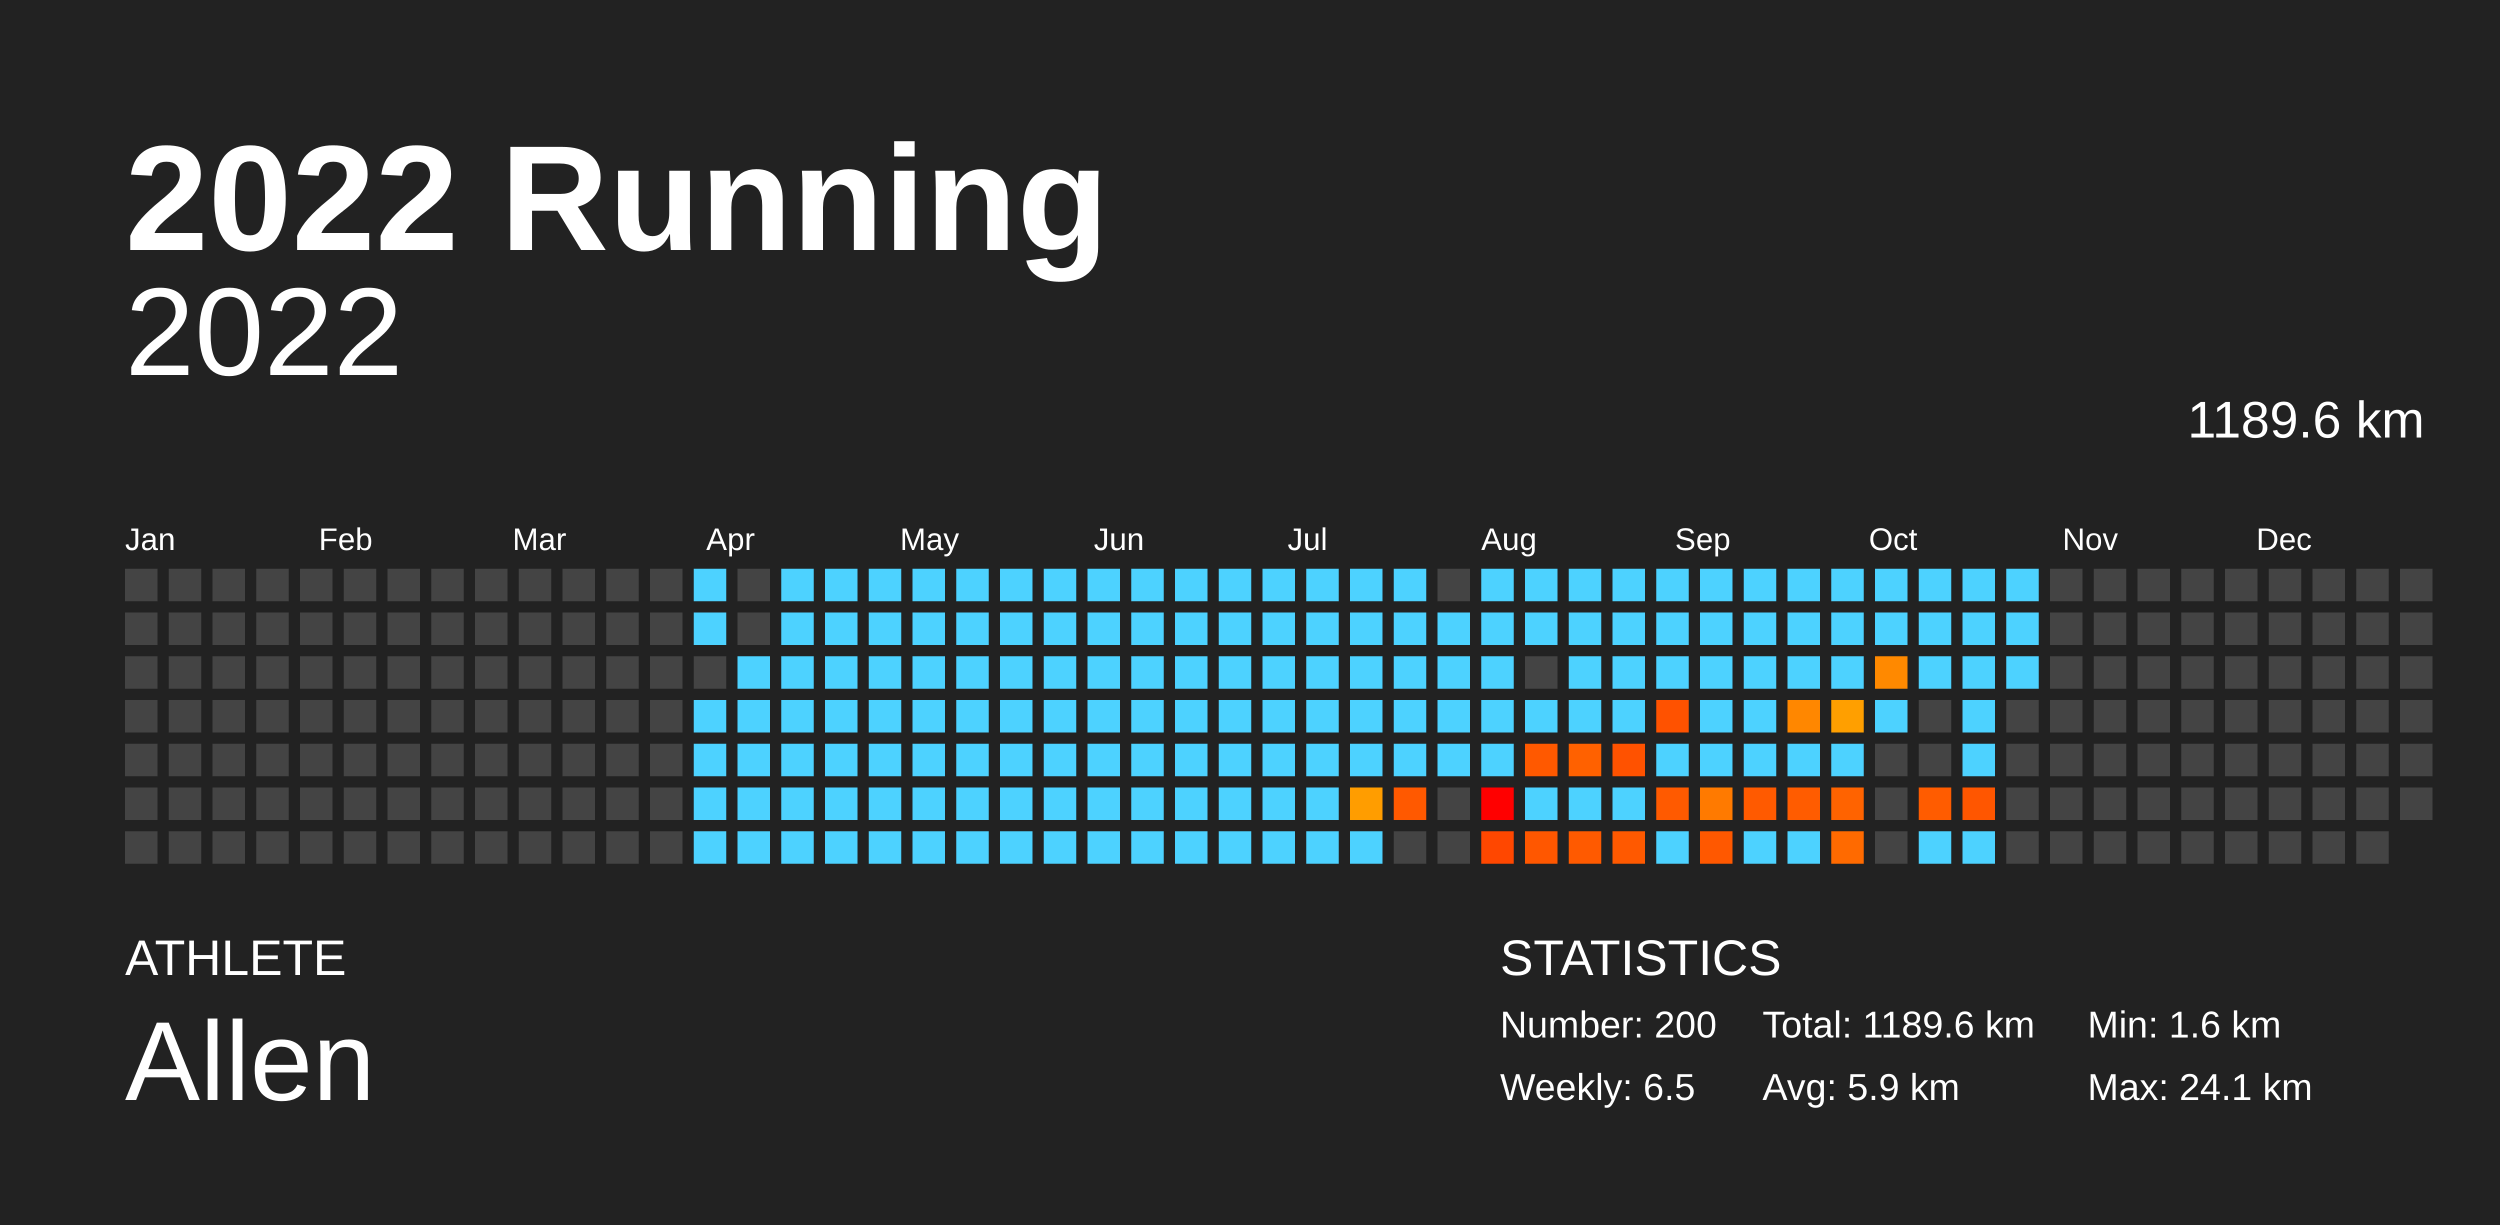
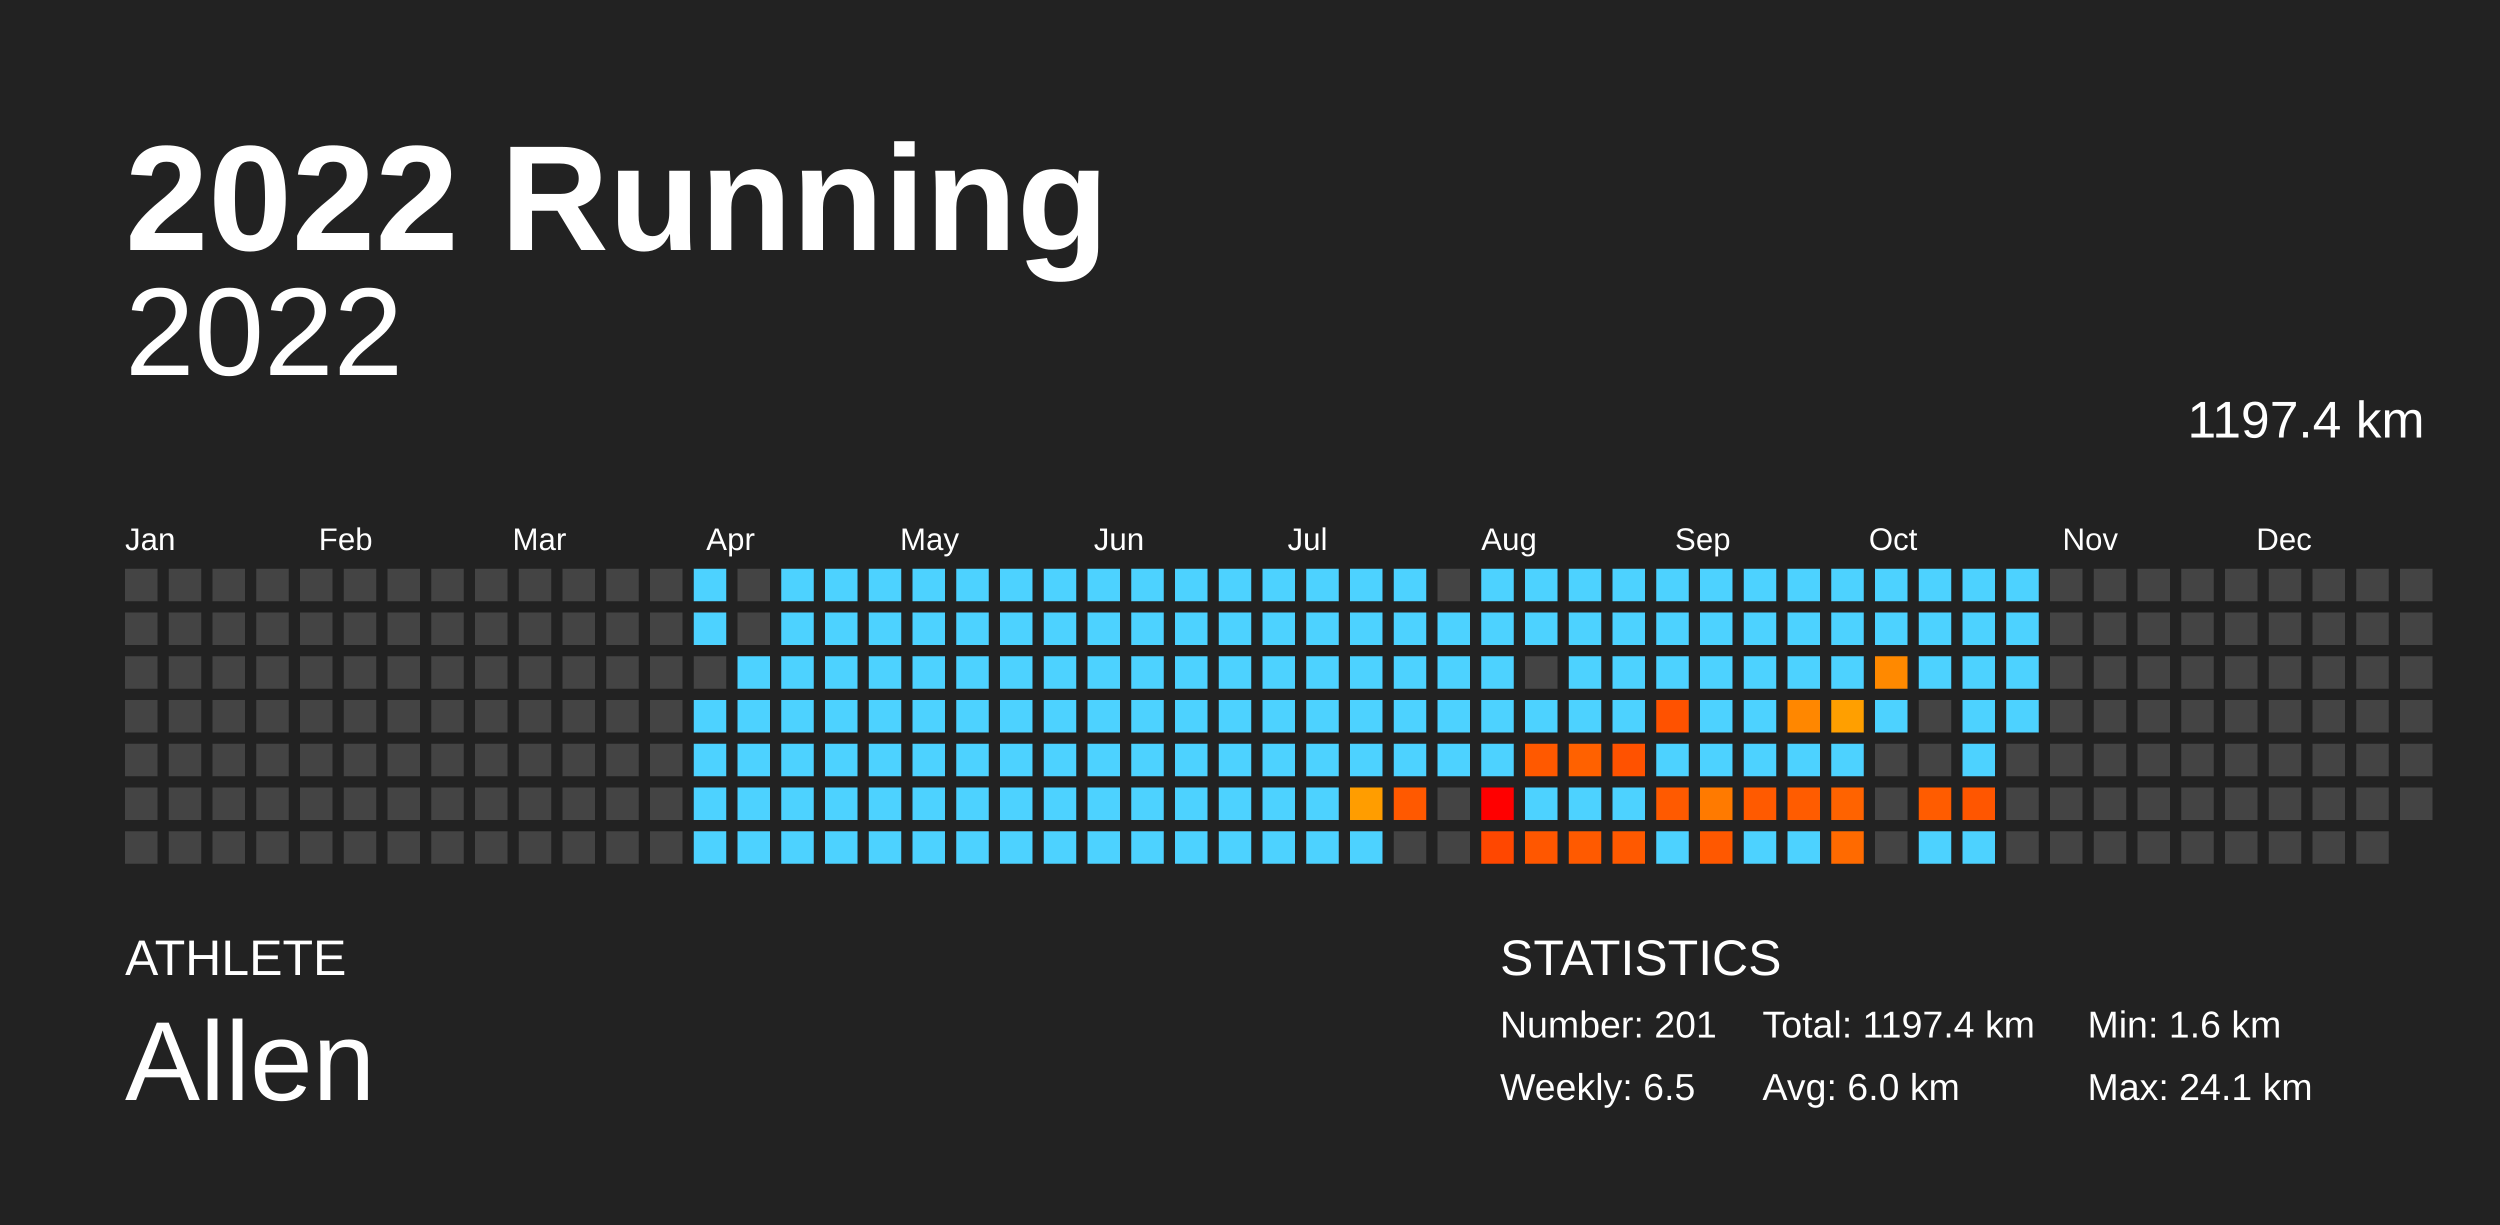
<svg xmlns="http://www.w3.org/2000/svg" baseProfile="full" height="98mm" version="1.1" viewBox="0,0,200,98" width="200mm">
  <defs />
  <rect fill="#222222" height="98" width="200" x="0" y="0" />
  <text fill="#FFFFFF" style="font-size:12px; font-family:Arial; font-weight:bold;" x="10" y="20">2022 Running</text>
  <text fill="#FFFFFF" style="font-size:4px; font-family:Arial" x="10" y="78">ATHLETE</text>
  <text fill="#FFFFFF" style="font-size:9px; font-family:Arial" x="10" y="88">Allen</text>
  <text fill="#FFFFFF" style="font-size:4px; font-family:Arial" x="120" y="78">STATISTICS</text>
-   <text fill="#FFFFFF" style="font-size:3px; font-family:Arial" x="120" y="83">Number: 200</text>
+   <text fill="#FFFFFF" style="font-size:3px; font-family:Arial" x="120" y="83">Number: 201</text>
  <text fill="#FFFFFF" style="font-size:3px; font-family:Arial" x="120" y="88">Weekly: 6.5</text>
-   <text fill="#FFFFFF" style="font-size:3px; font-family:Arial" x="141" y="83">Total: 1189.6 km</text>
-   <text fill="#FFFFFF" style="font-size:3px; font-family:Arial" x="141" y="88">Avg: 5.9 km</text>
+   <text fill="#FFFFFF" style="font-size:3px; font-family:Arial" x="141" y="83">Total: 1197.4 km</text>
+   <text fill="#FFFFFF" style="font-size:3px; font-family:Arial" x="141" y="88">Avg: 6.0 km</text>
  <text fill="#FFFFFF" style="font-size:3px; font-family:Arial" x="167" y="83">Min: 1.6 km</text>
  <text fill="#FFFFFF" style="font-size:3px; font-family:Arial" x="167" y="88">Max: 24.1 km</text>
  <text alignment-baseline="hanging" fill="#FFFFFF" style="font-size:10.0px; font-family:Arial;" x="10" y="30">2022</text>
-   <text alignment-baseline="hanging" fill="#FFFFFF" style="font-size:4.125px; font-family:Arial;" x="175" y="35">1189.6 km</text>
+   <text alignment-baseline="hanging" fill="#FFFFFF" style="font-size:4.125px; font-family:Arial;" x="175" y="35">1197.4 km</text>
  <text fill="#FFFFFF" style="font-size:2.5px; font-family:Arial" x="10.0" y="44">Jan</text>
  <text fill="#FFFFFF" style="font-size:2.5px; font-family:Arial" x="25.5" y="44">Feb</text>
  <text fill="#FFFFFF" style="font-size:2.5px; font-family:Arial" x="41.0" y="44">Mar</text>
  <text fill="#FFFFFF" style="font-size:2.5px; font-family:Arial" x="56.5" y="44">Apr</text>
  <text fill="#FFFFFF" style="font-size:2.5px; font-family:Arial" x="72.0" y="44">May</text>
  <text fill="#FFFFFF" style="font-size:2.5px; font-family:Arial" x="87.5" y="44">Jun</text>
  <text fill="#FFFFFF" style="font-size:2.5px; font-family:Arial" x="103.0" y="44">Jul</text>
  <text fill="#FFFFFF" style="font-size:2.5px; font-family:Arial" x="118.5" y="44">Aug</text>
  <text fill="#FFFFFF" style="font-size:2.5px; font-family:Arial" x="134.0" y="44">Sep</text>
  <text fill="#FFFFFF" style="font-size:2.5px; font-family:Arial" x="149.5" y="44">Oct</text>
  <text fill="#FFFFFF" style="font-size:2.5px; font-family:Arial" x="165.0" y="44">Nov</text>
  <text fill="#FFFFFF" style="font-size:2.5px; font-family:Arial" x="180.5" y="44">Dec</text>
  <rect fill="#444444" height="2.6" width="2.6" x="10.0" y="45.5" />
  <rect fill="#444444" height="2.6" width="2.6" x="10.0" y="49.0" />
  <rect fill="#444444" height="2.6" width="2.6" x="10.0" y="52.5" />
  <rect fill="#444444" height="2.6" width="2.6" x="10.0" y="56.0" />
  <rect fill="#444444" height="2.6" width="2.6" x="10.0" y="59.5" />
  <rect fill="#444444" height="2.6" width="2.6" x="10.0" y="63.0" />
  <rect fill="#444444" height="2.6" width="2.6" x="10.0" y="66.5" />
  <rect fill="#444444" height="2.6" width="2.6" x="13.5" y="45.5" />
  <rect fill="#444444" height="2.6" width="2.6" x="13.5" y="49.0" />
  <rect fill="#444444" height="2.6" width="2.6" x="13.5" y="52.5" />
  <rect fill="#444444" height="2.6" width="2.6" x="13.5" y="56.0" />
  <rect fill="#444444" height="2.6" width="2.6" x="13.5" y="59.5" />
  <rect fill="#444444" height="2.6" width="2.6" x="13.5" y="63.0" />
  <rect fill="#444444" height="2.6" width="2.6" x="13.5" y="66.5" />
  <rect fill="#444444" height="2.6" width="2.6" x="17.0" y="45.5" />
  <rect fill="#444444" height="2.6" width="2.6" x="17.0" y="49.0" />
  <rect fill="#444444" height="2.6" width="2.6" x="17.0" y="52.5" />
  <rect fill="#444444" height="2.6" width="2.6" x="17.0" y="56.0" />
  <rect fill="#444444" height="2.6" width="2.6" x="17.0" y="59.5" />
  <rect fill="#444444" height="2.6" width="2.6" x="17.0" y="63.0" />
  <rect fill="#444444" height="2.6" width="2.6" x="17.0" y="66.5" />
  <rect fill="#444444" height="2.6" width="2.6" x="20.5" y="45.5" />
  <rect fill="#444444" height="2.6" width="2.6" x="20.5" y="49.0" />
  <rect fill="#444444" height="2.6" width="2.6" x="20.5" y="52.5" />
  <rect fill="#444444" height="2.6" width="2.6" x="20.5" y="56.0" />
  <rect fill="#444444" height="2.6" width="2.6" x="20.5" y="59.5" />
  <rect fill="#444444" height="2.6" width="2.6" x="20.5" y="63.0" />
  <rect fill="#444444" height="2.6" width="2.6" x="20.5" y="66.5" />
  <rect fill="#444444" height="2.6" width="2.6" x="24.0" y="45.5" />
  <rect fill="#444444" height="2.6" width="2.6" x="24.0" y="49.0" />
  <rect fill="#444444" height="2.6" width="2.6" x="24.0" y="52.5" />
  <rect fill="#444444" height="2.6" width="2.6" x="24.0" y="56.0" />
  <rect fill="#444444" height="2.6" width="2.6" x="24.0" y="59.5" />
  <rect fill="#444444" height="2.6" width="2.6" x="24.0" y="63.0" />
  <rect fill="#444444" height="2.6" width="2.6" x="24.0" y="66.5" />
  <rect fill="#444444" height="2.6" width="2.6" x="27.5" y="45.5" />
  <rect fill="#444444" height="2.6" width="2.6" x="27.5" y="49.0" />
  <rect fill="#444444" height="2.6" width="2.6" x="27.5" y="52.5" />
  <rect fill="#444444" height="2.6" width="2.6" x="27.5" y="56.0" />
  <rect fill="#444444" height="2.6" width="2.6" x="27.5" y="59.5" />
  <rect fill="#444444" height="2.6" width="2.6" x="27.5" y="63.0" />
  <rect fill="#444444" height="2.6" width="2.6" x="27.5" y="66.5" />
  <rect fill="#444444" height="2.6" width="2.6" x="31.0" y="45.5" />
  <rect fill="#444444" height="2.6" width="2.6" x="31.0" y="49.0" />
  <rect fill="#444444" height="2.6" width="2.6" x="31.0" y="52.5" />
  <rect fill="#444444" height="2.6" width="2.6" x="31.0" y="56.0" />
  <rect fill="#444444" height="2.6" width="2.6" x="31.0" y="59.5" />
  <rect fill="#444444" height="2.6" width="2.6" x="31.0" y="63.0" />
  <rect fill="#444444" height="2.6" width="2.6" x="31.0" y="66.5" />
  <rect fill="#444444" height="2.6" width="2.6" x="34.5" y="45.5" />
  <rect fill="#444444" height="2.6" width="2.6" x="34.5" y="49.0" />
  <rect fill="#444444" height="2.6" width="2.6" x="34.5" y="52.5" />
  <rect fill="#444444" height="2.6" width="2.6" x="34.5" y="56.0" />
  <rect fill="#444444" height="2.6" width="2.6" x="34.5" y="59.5" />
  <rect fill="#444444" height="2.6" width="2.6" x="34.5" y="63.0" />
  <rect fill="#444444" height="2.6" width="2.6" x="34.5" y="66.5" />
  <rect fill="#444444" height="2.6" width="2.6" x="38.0" y="45.5" />
  <rect fill="#444444" height="2.6" width="2.6" x="38.0" y="49.0" />
  <rect fill="#444444" height="2.6" width="2.6" x="38.0" y="52.5" />
  <rect fill="#444444" height="2.6" width="2.6" x="38.0" y="56.0" />
  <rect fill="#444444" height="2.6" width="2.6" x="38.0" y="59.5" />
  <rect fill="#444444" height="2.6" width="2.6" x="38.0" y="63.0" />
  <rect fill="#444444" height="2.6" width="2.6" x="38.0" y="66.5" />
  <rect fill="#444444" height="2.6" width="2.6" x="41.5" y="45.5" />
  <rect fill="#444444" height="2.6" width="2.6" x="41.5" y="49.0" />
  <rect fill="#444444" height="2.6" width="2.6" x="41.5" y="52.5" />
  <rect fill="#444444" height="2.6" width="2.6" x="41.5" y="56.0" />
  <rect fill="#444444" height="2.6" width="2.6" x="41.5" y="59.5" />
  <rect fill="#444444" height="2.6" width="2.6" x="41.5" y="63.0" />
  <rect fill="#444444" height="2.6" width="2.6" x="41.5" y="66.5" />
  <rect fill="#444444" height="2.6" width="2.6" x="45.0" y="45.5" />
  <rect fill="#444444" height="2.6" width="2.6" x="45.0" y="49.0" />
  <rect fill="#444444" height="2.6" width="2.6" x="45.0" y="52.5" />
  <rect fill="#444444" height="2.6" width="2.6" x="45.0" y="56.0" />
  <rect fill="#444444" height="2.6" width="2.6" x="45.0" y="59.5" />
  <rect fill="#444444" height="2.6" width="2.6" x="45.0" y="63.0" />
  <rect fill="#444444" height="2.6" width="2.6" x="45.0" y="66.5" />
  <rect fill="#444444" height="2.6" width="2.6" x="48.5" y="45.5" />
  <rect fill="#444444" height="2.6" width="2.6" x="48.5" y="49.0" />
  <rect fill="#444444" height="2.6" width="2.6" x="48.5" y="52.5" />
  <rect fill="#444444" height="2.6" width="2.6" x="48.5" y="56.0" />
  <rect fill="#444444" height="2.6" width="2.6" x="48.5" y="59.5" />
  <rect fill="#444444" height="2.6" width="2.6" x="48.5" y="63.0" />
  <rect fill="#444444" height="2.6" width="2.6" x="48.5" y="66.5" />
  <rect fill="#444444" height="2.6" width="2.6" x="52.0" y="45.5" />
  <rect fill="#444444" height="2.6" width="2.6" x="52.0" y="49.0" />
  <rect fill="#444444" height="2.6" width="2.6" x="52.0" y="52.5" />
  <rect fill="#444444" height="2.6" width="2.6" x="52.0" y="56.0" />
  <rect fill="#444444" height="2.6" width="2.6" x="52.0" y="59.5" />
  <rect fill="#444444" height="2.6" width="2.6" x="52.0" y="63.0" />
  <rect fill="#444444" height="2.6" width="2.6" x="52.0" y="66.5" />
  <rect fill="#4dd2ff" height="2.6" width="2.6" x="55.5" y="45.5" />
  <rect fill="#4dd2ff" height="2.6" width="2.6" x="55.5" y="49.0" />
  <rect fill="#444444" height="2.6" width="2.6" x="55.5" y="52.5" />
  <rect fill="#4dd2ff" height="2.6" width="2.6" x="55.5" y="56.0" />
  <rect fill="#4dd2ff" height="2.6" width="2.6" x="55.5" y="59.5" />
  <rect fill="#4dd2ff" height="2.6" width="2.6" x="55.5" y="63.0" />
  <rect fill="#4dd2ff" height="2.6" width="2.6" x="55.5" y="66.5" />
  <rect fill="#444444" height="2.6" width="2.6" x="59.0" y="45.5" />
  <rect fill="#444444" height="2.6" width="2.6" x="59.0" y="49.0" />
  <rect fill="#4dd2ff" height="2.6" width="2.6" x="59.0" y="52.5" />
  <rect fill="#4dd2ff" height="2.6" width="2.6" x="59.0" y="56.0" />
  <rect fill="#4dd2ff" height="2.6" width="2.6" x="59.0" y="59.5" />
  <rect fill="#4dd2ff" height="2.6" width="2.6" x="59.0" y="63.0" />
  <rect fill="#4dd2ff" height="2.6" width="2.6" x="59.0" y="66.5" />
  <rect fill="#4dd2ff" height="2.6" width="2.6" x="62.5" y="45.5" />
  <rect fill="#4dd2ff" height="2.6" width="2.6" x="62.5" y="49.0" />
  <rect fill="#4dd2ff" height="2.6" width="2.6" x="62.5" y="52.5" />
  <rect fill="#4dd2ff" height="2.6" width="2.6" x="62.5" y="56.0" />
  <rect fill="#4dd2ff" height="2.6" width="2.6" x="62.5" y="59.5" />
  <rect fill="#4dd2ff" height="2.6" width="2.6" x="62.5" y="63.0" />
  <rect fill="#4dd2ff" height="2.6" width="2.6" x="62.5" y="66.5" />
  <rect fill="#4dd2ff" height="2.6" width="2.6" x="66.0" y="45.5" />
  <rect fill="#4dd2ff" height="2.6" width="2.6" x="66.0" y="49.0" />
  <rect fill="#4dd2ff" height="2.6" width="2.6" x="66.0" y="52.5" />
  <rect fill="#4dd2ff" height="2.6" width="2.6" x="66.0" y="56.0" />
  <rect fill="#4dd2ff" height="2.6" width="2.6" x="66.0" y="59.5" />
  <rect fill="#4dd2ff" height="2.6" width="2.6" x="66.0" y="63.0" />
  <rect fill="#4dd2ff" height="2.6" width="2.6" x="66.0" y="66.5" />
  <rect fill="#4dd2ff" height="2.6" width="2.6" x="69.5" y="45.5" />
  <rect fill="#4dd2ff" height="2.6" width="2.6" x="69.5" y="49.0" />
  <rect fill="#4dd2ff" height="2.6" width="2.6" x="69.5" y="52.5" />
  <rect fill="#4dd2ff" height="2.6" width="2.6" x="69.5" y="56.0" />
  <rect fill="#4dd2ff" height="2.6" width="2.6" x="69.5" y="59.5" />
  <rect fill="#4dd2ff" height="2.6" width="2.6" x="69.5" y="63.0" />
  <rect fill="#4dd2ff" height="2.6" width="2.6" x="69.5" y="66.5" />
  <rect fill="#4dd2ff" height="2.6" width="2.6" x="73.0" y="45.5" />
  <rect fill="#4dd2ff" height="2.6" width="2.6" x="73.0" y="49.0" />
  <rect fill="#4dd2ff" height="2.6" width="2.6" x="73.0" y="52.5" />
  <rect fill="#4dd2ff" height="2.6" width="2.6" x="73.0" y="56.0" />
  <rect fill="#4dd2ff" height="2.6" width="2.6" x="73.0" y="59.5" />
  <rect fill="#4dd2ff" height="2.6" width="2.6" x="73.0" y="63.0" />
  <rect fill="#4dd2ff" height="2.6" width="2.6" x="73.0" y="66.5" />
  <rect fill="#4dd2ff" height="2.6" width="2.6" x="76.5" y="45.5" />
  <rect fill="#4dd2ff" height="2.6" width="2.6" x="76.5" y="49.0" />
  <rect fill="#4dd2ff" height="2.6" width="2.6" x="76.5" y="52.5" />
  <rect fill="#4dd2ff" height="2.6" width="2.6" x="76.5" y="56.0" />
  <rect fill="#4dd2ff" height="2.6" width="2.6" x="76.5" y="59.5" />
  <rect fill="#4dd2ff" height="2.6" width="2.6" x="76.5" y="63.0" />
  <rect fill="#4dd2ff" height="2.6" width="2.6" x="76.5" y="66.5" />
  <rect fill="#4dd2ff" height="2.6" width="2.6" x="80.0" y="45.5" />
  <rect fill="#4dd2ff" height="2.6" width="2.6" x="80.0" y="49.0" />
  <rect fill="#4dd2ff" height="2.6" width="2.6" x="80.0" y="52.5" />
  <rect fill="#4dd2ff" height="2.6" width="2.6" x="80.0" y="56.0" />
  <rect fill="#4dd2ff" height="2.6" width="2.6" x="80.0" y="59.5" />
  <rect fill="#4dd2ff" height="2.6" width="2.6" x="80.0" y="63.0" />
  <rect fill="#4dd2ff" height="2.6" width="2.6" x="80.0" y="66.5" />
  <rect fill="#4dd2ff" height="2.6" width="2.6" x="83.5" y="45.5" />
  <rect fill="#4dd2ff" height="2.6" width="2.6" x="83.5" y="49.0" />
  <rect fill="#4dd2ff" height="2.6" width="2.6" x="83.5" y="52.5" />
  <rect fill="#4dd2ff" height="2.6" width="2.6" x="83.5" y="56.0" />
  <rect fill="#4dd2ff" height="2.6" width="2.6" x="83.5" y="59.5" />
  <rect fill="#4dd2ff" height="2.6" width="2.6" x="83.5" y="63.0" />
  <rect fill="#4dd2ff" height="2.6" width="2.6" x="83.5" y="66.5" />
  <rect fill="#4dd2ff" height="2.6" width="2.6" x="87.0" y="45.5" />
  <rect fill="#4dd2ff" height="2.6" width="2.6" x="87.0" y="49.0" />
  <rect fill="#4dd2ff" height="2.6" width="2.6" x="87.0" y="52.5" />
  <rect fill="#4dd2ff" height="2.6" width="2.6" x="87.0" y="56.0" />
  <rect fill="#4dd2ff" height="2.6" width="2.6" x="87.0" y="59.5" />
  <rect fill="#4dd2ff" height="2.6" width="2.6" x="87.0" y="63.0" />
  <rect fill="#4dd2ff" height="2.6" width="2.6" x="87.0" y="66.5" />
  <rect fill="#4dd2ff" height="2.6" width="2.6" x="90.5" y="45.5" />
  <rect fill="#4dd2ff" height="2.6" width="2.6" x="90.5" y="49.0" />
  <rect fill="#4dd2ff" height="2.6" width="2.6" x="90.5" y="52.5" />
  <rect fill="#4dd2ff" height="2.6" width="2.6" x="90.5" y="56.0" />
  <rect fill="#4dd2ff" height="2.6" width="2.6" x="90.5" y="59.5" />
  <rect fill="#4dd2ff" height="2.6" width="2.6" x="90.5" y="63.0" />
  <rect fill="#4dd2ff" height="2.6" width="2.6" x="90.5" y="66.5" />
  <rect fill="#4dd2ff" height="2.6" width="2.6" x="94.0" y="45.5" />
  <rect fill="#4dd2ff" height="2.6" width="2.6" x="94.0" y="49.0" />
  <rect fill="#4dd2ff" height="2.6" width="2.6" x="94.0" y="52.5" />
  <rect fill="#4dd2ff" height="2.6" width="2.6" x="94.0" y="56.0" />
  <rect fill="#4dd2ff" height="2.6" width="2.6" x="94.0" y="59.5" />
  <rect fill="#4dd2ff" height="2.6" width="2.6" x="94.0" y="63.0" />
  <rect fill="#4dd2ff" height="2.6" width="2.6" x="94.0" y="66.5" />
  <rect fill="#4dd2ff" height="2.6" width="2.6" x="97.5" y="45.5" />
  <rect fill="#4dd2ff" height="2.6" width="2.6" x="97.5" y="49.0" />
  <rect fill="#4dd2ff" height="2.6" width="2.6" x="97.5" y="52.5" />
  <rect fill="#4dd2ff" height="2.6" width="2.6" x="97.5" y="56.0" />
  <rect fill="#4dd2ff" height="2.6" width="2.6" x="97.5" y="59.5" />
  <rect fill="#4dd2ff" height="2.6" width="2.6" x="97.5" y="63.0" />
  <rect fill="#4dd2ff" height="2.6" width="2.6" x="97.5" y="66.5" />
  <rect fill="#4dd2ff" height="2.6" width="2.6" x="101.0" y="45.5" />
  <rect fill="#4dd2ff" height="2.6" width="2.6" x="101.0" y="49.0" />
  <rect fill="#4dd2ff" height="2.6" width="2.6" x="101.0" y="52.5" />
  <rect fill="#4dd2ff" height="2.6" width="2.6" x="101.0" y="56.0" />
  <rect fill="#4dd2ff" height="2.6" width="2.6" x="101.0" y="59.5" />
  <rect fill="#4dd2ff" height="2.6" width="2.6" x="101.0" y="63.0" />
  <rect fill="#4dd2ff" height="2.6" width="2.6" x="101.0" y="66.5" />
  <rect fill="#4dd2ff" height="2.6" width="2.6" x="104.5" y="45.5" />
  <rect fill="#4dd2ff" height="2.6" width="2.6" x="104.5" y="49.0" />
  <rect fill="#4dd2ff" height="2.6" width="2.6" x="104.5" y="52.5" />
  <rect fill="#4dd2ff" height="2.6" width="2.6" x="104.5" y="56.0" />
  <rect fill="#4dd2ff" height="2.6" width="2.6" x="104.5" y="59.5" />
  <rect fill="#4dd2ff" height="2.6" width="2.6" x="104.5" y="63.0" />
  <rect fill="#4dd2ff" height="2.6" width="2.6" x="104.5" y="66.5" />
  <rect fill="#4dd2ff" height="2.6" width="2.6" x="108.0" y="45.5" />
  <rect fill="#4dd2ff" height="2.6" width="2.6" x="108.0" y="49.0" />
  <rect fill="#4dd2ff" height="2.6" width="2.6" x="108.0" y="52.5" />
  <rect fill="#4dd2ff" height="2.6" width="2.6" x="108.0" y="56.0" />
  <rect fill="#4dd2ff" height="2.6" width="2.6" x="108.0" y="59.5" />
  <rect fill="#ff9d00" height="2.6" width="2.6" x="108.0" y="63.0" />
  <rect fill="#4dd2ff" height="2.6" width="2.6" x="108.0" y="66.5" />
  <rect fill="#4dd2ff" height="2.6" width="2.6" x="111.5" y="45.5" />
  <rect fill="#4dd2ff" height="2.6" width="2.6" x="111.5" y="49.0" />
  <rect fill="#4dd2ff" height="2.6" width="2.6" x="111.5" y="52.5" />
  <rect fill="#4dd2ff" height="2.6" width="2.6" x="111.5" y="56.0" />
  <rect fill="#4dd2ff" height="2.6" width="2.6" x="111.5" y="59.5" />
  <rect fill="#ff5900" height="2.6" width="2.6" x="111.5" y="63.0" />
  <rect fill="#444444" height="2.6" width="2.6" x="111.5" y="66.5" />
  <rect fill="#444444" height="2.6" width="2.6" x="115.0" y="45.5" />
  <rect fill="#4dd2ff" height="2.6" width="2.6" x="115.0" y="49.0" />
  <rect fill="#4dd2ff" height="2.6" width="2.6" x="115.0" y="52.5" />
  <rect fill="#4dd2ff" height="2.6" width="2.6" x="115.0" y="56.0" />
  <rect fill="#4dd2ff" height="2.6" width="2.6" x="115.0" y="59.5" />
  <rect fill="#444444" height="2.6" width="2.6" x="115.0" y="63.0" />
  <rect fill="#444444" height="2.6" width="2.6" x="115.0" y="66.5" />
  <rect fill="#4dd2ff" height="2.6" width="2.6" x="118.5" y="45.5" />
  <rect fill="#4dd2ff" height="2.6" width="2.6" x="118.5" y="49.0" />
  <rect fill="#4dd2ff" height="2.6" width="2.6" x="118.5" y="52.5" />
  <rect fill="#4dd2ff" height="2.6" width="2.6" x="118.5" y="56.0" />
  <rect fill="#4dd2ff" height="2.6" width="2.6" x="118.5" y="59.5" />
  <rect fill="red" height="2.6" width="2.6" x="118.5" y="63.0" />
  <rect fill="#ff4700" height="2.6" width="2.6" x="118.5" y="66.5" />
  <rect fill="#4dd2ff" height="2.6" width="2.6" x="122.0" y="45.5" />
  <rect fill="#4dd2ff" height="2.6" width="2.6" x="122.0" y="49.0" />
  <rect fill="#444444" height="2.6" width="2.6" x="122.0" y="52.5" />
  <rect fill="#4dd2ff" height="2.6" width="2.6" x="122.0" y="56.0" />
  <rect fill="#ff5900" height="2.6" width="2.6" x="122.0" y="59.5" />
  <rect fill="#4dd2ff" height="2.6" width="2.6" x="122.0" y="63.0" />
  <rect fill="#ff5700" height="2.6" width="2.6" x="122.0" y="66.5" />
  <rect fill="#4dd2ff" height="2.6" width="2.6" x="125.5" y="45.5" />
  <rect fill="#4dd2ff" height="2.6" width="2.6" x="125.5" y="49.0" />
  <rect fill="#4dd2ff" height="2.6" width="2.6" x="125.5" y="52.5" />
  <rect fill="#4dd2ff" height="2.6" width="2.6" x="125.5" y="56.0" />
  <rect fill="#ff6100" height="2.6" width="2.6" x="125.5" y="59.5" />
  <rect fill="#4dd2ff" height="2.6" width="2.6" x="125.5" y="63.0" />
  <rect fill="#ff5a00" height="2.6" width="2.6" x="125.5" y="66.5" />
  <rect fill="#4dd2ff" height="2.6" width="2.6" x="129.0" y="45.5" />
  <rect fill="#4dd2ff" height="2.6" width="2.6" x="129.0" y="49.0" />
  <rect fill="#4dd2ff" height="2.6" width="2.6" x="129.0" y="52.5" />
  <rect fill="#4dd2ff" height="2.6" width="2.6" x="129.0" y="56.0" />
  <rect fill="#ff5200" height="2.6" width="2.6" x="129.0" y="59.5" />
  <rect fill="#4dd2ff" height="2.6" width="2.6" x="129.0" y="63.0" />
  <rect fill="#ff5900" height="2.6" width="2.6" x="129.0" y="66.5" />
  <rect fill="#4dd2ff" height="2.6" width="2.6" x="132.5" y="45.5" />
  <rect fill="#4dd2ff" height="2.6" width="2.6" x="132.5" y="49.0" />
  <rect fill="#4dd2ff" height="2.6" width="2.6" x="132.5" y="52.5" />
  <rect fill="#ff5200" height="2.6" width="2.6" x="132.5" y="56.0" />
  <rect fill="#4dd2ff" height="2.6" width="2.6" x="132.5" y="59.5" />
  <rect fill="#ff5a00" height="2.6" width="2.6" x="132.5" y="63.0" />
  <rect fill="#4dd2ff" height="2.6" width="2.6" x="132.5" y="66.5" />
  <rect fill="#4dd2ff" height="2.6" width="2.6" x="136.0" y="45.5" />
  <rect fill="#4dd2ff" height="2.6" width="2.6" x="136.0" y="49.0" />
  <rect fill="#4dd2ff" height="2.6" width="2.6" x="136.0" y="52.5" />
  <rect fill="#4dd2ff" height="2.6" width="2.6" x="136.0" y="56.0" />
  <rect fill="#4dd2ff" height="2.6" width="2.6" x="136.0" y="59.5" />
  <rect fill="#ff7a00" height="2.6" width="2.6" x="136.0" y="63.0" />
  <rect fill="#ff5800" height="2.6" width="2.6" x="136.0" y="66.5" />
  <rect fill="#4dd2ff" height="2.6" width="2.6" x="139.5" y="45.5" />
  <rect fill="#4dd2ff" height="2.6" width="2.6" x="139.5" y="49.0" />
  <rect fill="#4dd2ff" height="2.6" width="2.6" x="139.5" y="52.5" />
  <rect fill="#4dd2ff" height="2.6" width="2.6" x="139.5" y="56.0" />
  <rect fill="#4dd2ff" height="2.6" width="2.6" x="139.5" y="59.5" />
  <rect fill="#ff5a00" height="2.6" width="2.6" x="139.5" y="63.0" />
  <rect fill="#4dd2ff" height="2.6" width="2.6" x="139.5" y="66.5" />
  <rect fill="#4dd2ff" height="2.6" width="2.6" x="143.0" y="45.5" />
  <rect fill="#4dd2ff" height="2.6" width="2.6" x="143.0" y="49.0" />
  <rect fill="#4dd2ff" height="2.6" width="2.6" x="143.0" y="52.5" />
  <rect fill="#ff8700" height="2.6" width="2.6" x="143.0" y="56.0" />
  <rect fill="#4dd2ff" height="2.6" width="2.6" x="143.0" y="59.5" />
  <rect fill="#ff5c00" height="2.6" width="2.6" x="143.0" y="63.0" />
  <rect fill="#4dd2ff" height="2.6" width="2.6" x="143.0" y="66.5" />
  <rect fill="#4dd2ff" height="2.6" width="2.6" x="146.5" y="45.5" />
  <rect fill="#4dd2ff" height="2.6" width="2.6" x="146.5" y="49.0" />
  <rect fill="#4dd2ff" height="2.6" width="2.6" x="146.5" y="52.5" />
  <rect fill="#ff9f00" height="2.6" width="2.6" x="146.5" y="56.0" />
  <rect fill="#4dd2ff" height="2.6" width="2.6" x="146.5" y="59.5" />
  <rect fill="#ff6300" height="2.6" width="2.6" x="146.5" y="63.0" />
  <rect fill="#ff6a00" height="2.6" width="2.6" x="146.5" y="66.5" />
  <rect fill="#4dd2ff" height="2.6" width="2.6" x="150.0" y="45.5" />
  <rect fill="#4dd2ff" height="2.6" width="2.6" x="150.0" y="49.0" />
  <rect fill="#ff8900" height="2.6" width="2.6" x="150.0" y="52.5" />
  <rect fill="#4dd2ff" height="2.6" width="2.6" x="150.0" y="56.0" />
  <rect fill="#444444" height="2.6" width="2.6" x="150.0" y="59.5" />
  <rect fill="#444444" height="2.6" width="2.6" x="150.0" y="63.0" />
  <rect fill="#444444" height="2.6" width="2.6" x="150.0" y="66.5" />
  <rect fill="#4dd2ff" height="2.6" width="2.6" x="153.5" y="45.5" />
  <rect fill="#4dd2ff" height="2.6" width="2.6" x="153.5" y="49.0" />
  <rect fill="#4dd2ff" height="2.6" width="2.6" x="153.5" y="52.5" />
  <rect fill="#444444" height="2.6" width="2.6" x="153.5" y="56.0" />
  <rect fill="#444444" height="2.6" width="2.6" x="153.5" y="59.5" />
  <rect fill="#ff5c00" height="2.6" width="2.6" x="153.5" y="63.0" />
  <rect fill="#4dd2ff" height="2.6" width="2.6" x="153.5" y="66.5" />
  <rect fill="#4dd2ff" height="2.6" width="2.6" x="157.0" y="45.5" />
  <rect fill="#4dd2ff" height="2.6" width="2.6" x="157.0" y="49.0" />
  <rect fill="#4dd2ff" height="2.6" width="2.6" x="157.0" y="52.5" />
  <rect fill="#4dd2ff" height="2.6" width="2.6" x="157.0" y="56.0" />
  <rect fill="#4dd2ff" height="2.6" width="2.6" x="157.0" y="59.5" />
  <rect fill="#ff5600" height="2.6" width="2.6" x="157.0" y="63.0" />
  <rect fill="#4dd2ff" height="2.6" width="2.6" x="157.0" y="66.5" />
  <rect fill="#4dd2ff" height="2.6" width="2.6" x="160.5" y="45.5" />
  <rect fill="#4dd2ff" height="2.6" width="2.6" x="160.5" y="49.0" />
  <rect fill="#4dd2ff" height="2.6" width="2.6" x="160.5" y="52.5" />
-   <rect fill="#444444" height="2.6" width="2.6" x="160.5" y="56.0" />
+   <rect fill="#4dd2ff" height="2.6" width="2.6" x="160.5" y="56.0" />
  <rect fill="#444444" height="2.6" width="2.6" x="160.5" y="59.5" />
  <rect fill="#444444" height="2.6" width="2.6" x="160.5" y="63.0" />
  <rect fill="#444444" height="2.6" width="2.6" x="160.5" y="66.5" />
  <rect fill="#444444" height="2.6" width="2.6" x="164.0" y="45.5" />
  <rect fill="#444444" height="2.6" width="2.6" x="164.0" y="49.0" />
  <rect fill="#444444" height="2.6" width="2.6" x="164.0" y="52.5" />
  <rect fill="#444444" height="2.6" width="2.6" x="164.0" y="56.0" />
  <rect fill="#444444" height="2.6" width="2.6" x="164.0" y="59.5" />
  <rect fill="#444444" height="2.6" width="2.6" x="164.0" y="63.0" />
  <rect fill="#444444" height="2.6" width="2.6" x="164.0" y="66.5" />
  <rect fill="#444444" height="2.6" width="2.6" x="167.5" y="45.5" />
  <rect fill="#444444" height="2.6" width="2.6" x="167.5" y="49.0" />
  <rect fill="#444444" height="2.6" width="2.6" x="167.5" y="52.5" />
  <rect fill="#444444" height="2.6" width="2.6" x="167.5" y="56.0" />
  <rect fill="#444444" height="2.6" width="2.6" x="167.5" y="59.5" />
  <rect fill="#444444" height="2.6" width="2.6" x="167.5" y="63.0" />
  <rect fill="#444444" height="2.6" width="2.6" x="167.5" y="66.5" />
  <rect fill="#444444" height="2.6" width="2.6" x="171.0" y="45.5" />
  <rect fill="#444444" height="2.6" width="2.6" x="171.0" y="49.0" />
  <rect fill="#444444" height="2.6" width="2.6" x="171.0" y="52.5" />
  <rect fill="#444444" height="2.6" width="2.6" x="171.0" y="56.0" />
  <rect fill="#444444" height="2.6" width="2.6" x="171.0" y="59.5" />
  <rect fill="#444444" height="2.6" width="2.6" x="171.0" y="63.0" />
  <rect fill="#444444" height="2.6" width="2.6" x="171.0" y="66.5" />
  <rect fill="#444444" height="2.6" width="2.6" x="174.5" y="45.5" />
  <rect fill="#444444" height="2.6" width="2.6" x="174.5" y="49.0" />
  <rect fill="#444444" height="2.6" width="2.6" x="174.5" y="52.5" />
  <rect fill="#444444" height="2.6" width="2.6" x="174.5" y="56.0" />
  <rect fill="#444444" height="2.6" width="2.6" x="174.5" y="59.5" />
  <rect fill="#444444" height="2.6" width="2.6" x="174.5" y="63.0" />
  <rect fill="#444444" height="2.6" width="2.6" x="174.5" y="66.5" />
  <rect fill="#444444" height="2.6" width="2.6" x="178.0" y="45.5" />
  <rect fill="#444444" height="2.6" width="2.6" x="178.0" y="49.0" />
  <rect fill="#444444" height="2.6" width="2.6" x="178.0" y="52.5" />
  <rect fill="#444444" height="2.6" width="2.6" x="178.0" y="56.0" />
  <rect fill="#444444" height="2.6" width="2.6" x="178.0" y="59.5" />
  <rect fill="#444444" height="2.6" width="2.6" x="178.0" y="63.0" />
  <rect fill="#444444" height="2.6" width="2.6" x="178.0" y="66.5" />
  <rect fill="#444444" height="2.6" width="2.6" x="181.5" y="45.5" />
  <rect fill="#444444" height="2.6" width="2.6" x="181.5" y="49.0" />
  <rect fill="#444444" height="2.6" width="2.6" x="181.5" y="52.5" />
  <rect fill="#444444" height="2.6" width="2.6" x="181.5" y="56.0" />
  <rect fill="#444444" height="2.6" width="2.6" x="181.5" y="59.5" />
  <rect fill="#444444" height="2.6" width="2.6" x="181.5" y="63.0" />
  <rect fill="#444444" height="2.6" width="2.6" x="181.5" y="66.5" />
  <rect fill="#444444" height="2.6" width="2.6" x="185.0" y="45.5" />
  <rect fill="#444444" height="2.6" width="2.6" x="185.0" y="49.0" />
  <rect fill="#444444" height="2.6" width="2.6" x="185.0" y="52.5" />
  <rect fill="#444444" height="2.6" width="2.6" x="185.0" y="56.0" />
  <rect fill="#444444" height="2.6" width="2.6" x="185.0" y="59.5" />
  <rect fill="#444444" height="2.6" width="2.6" x="185.0" y="63.0" />
  <rect fill="#444444" height="2.6" width="2.6" x="185.0" y="66.5" />
  <rect fill="#444444" height="2.6" width="2.6" x="188.5" y="45.5" />
  <rect fill="#444444" height="2.6" width="2.6" x="188.5" y="49.0" />
  <rect fill="#444444" height="2.6" width="2.6" x="188.5" y="52.5" />
  <rect fill="#444444" height="2.6" width="2.6" x="188.5" y="56.0" />
  <rect fill="#444444" height="2.6" width="2.6" x="188.5" y="59.5" />
  <rect fill="#444444" height="2.6" width="2.6" x="188.5" y="63.0" />
  <rect fill="#444444" height="2.6" width="2.6" x="188.5" y="66.5" />
  <rect fill="#444444" height="2.6" width="2.6" x="192.0" y="45.5" />
  <rect fill="#444444" height="2.6" width="2.6" x="192.0" y="49.0" />
  <rect fill="#444444" height="2.6" width="2.6" x="192.0" y="52.5" />
  <rect fill="#444444" height="2.6" width="2.6" x="192.0" y="56.0" />
  <rect fill="#444444" height="2.6" width="2.6" x="192.0" y="59.5" />
  <rect fill="#444444" height="2.6" width="2.6" x="192.0" y="63.0" />
</svg>
